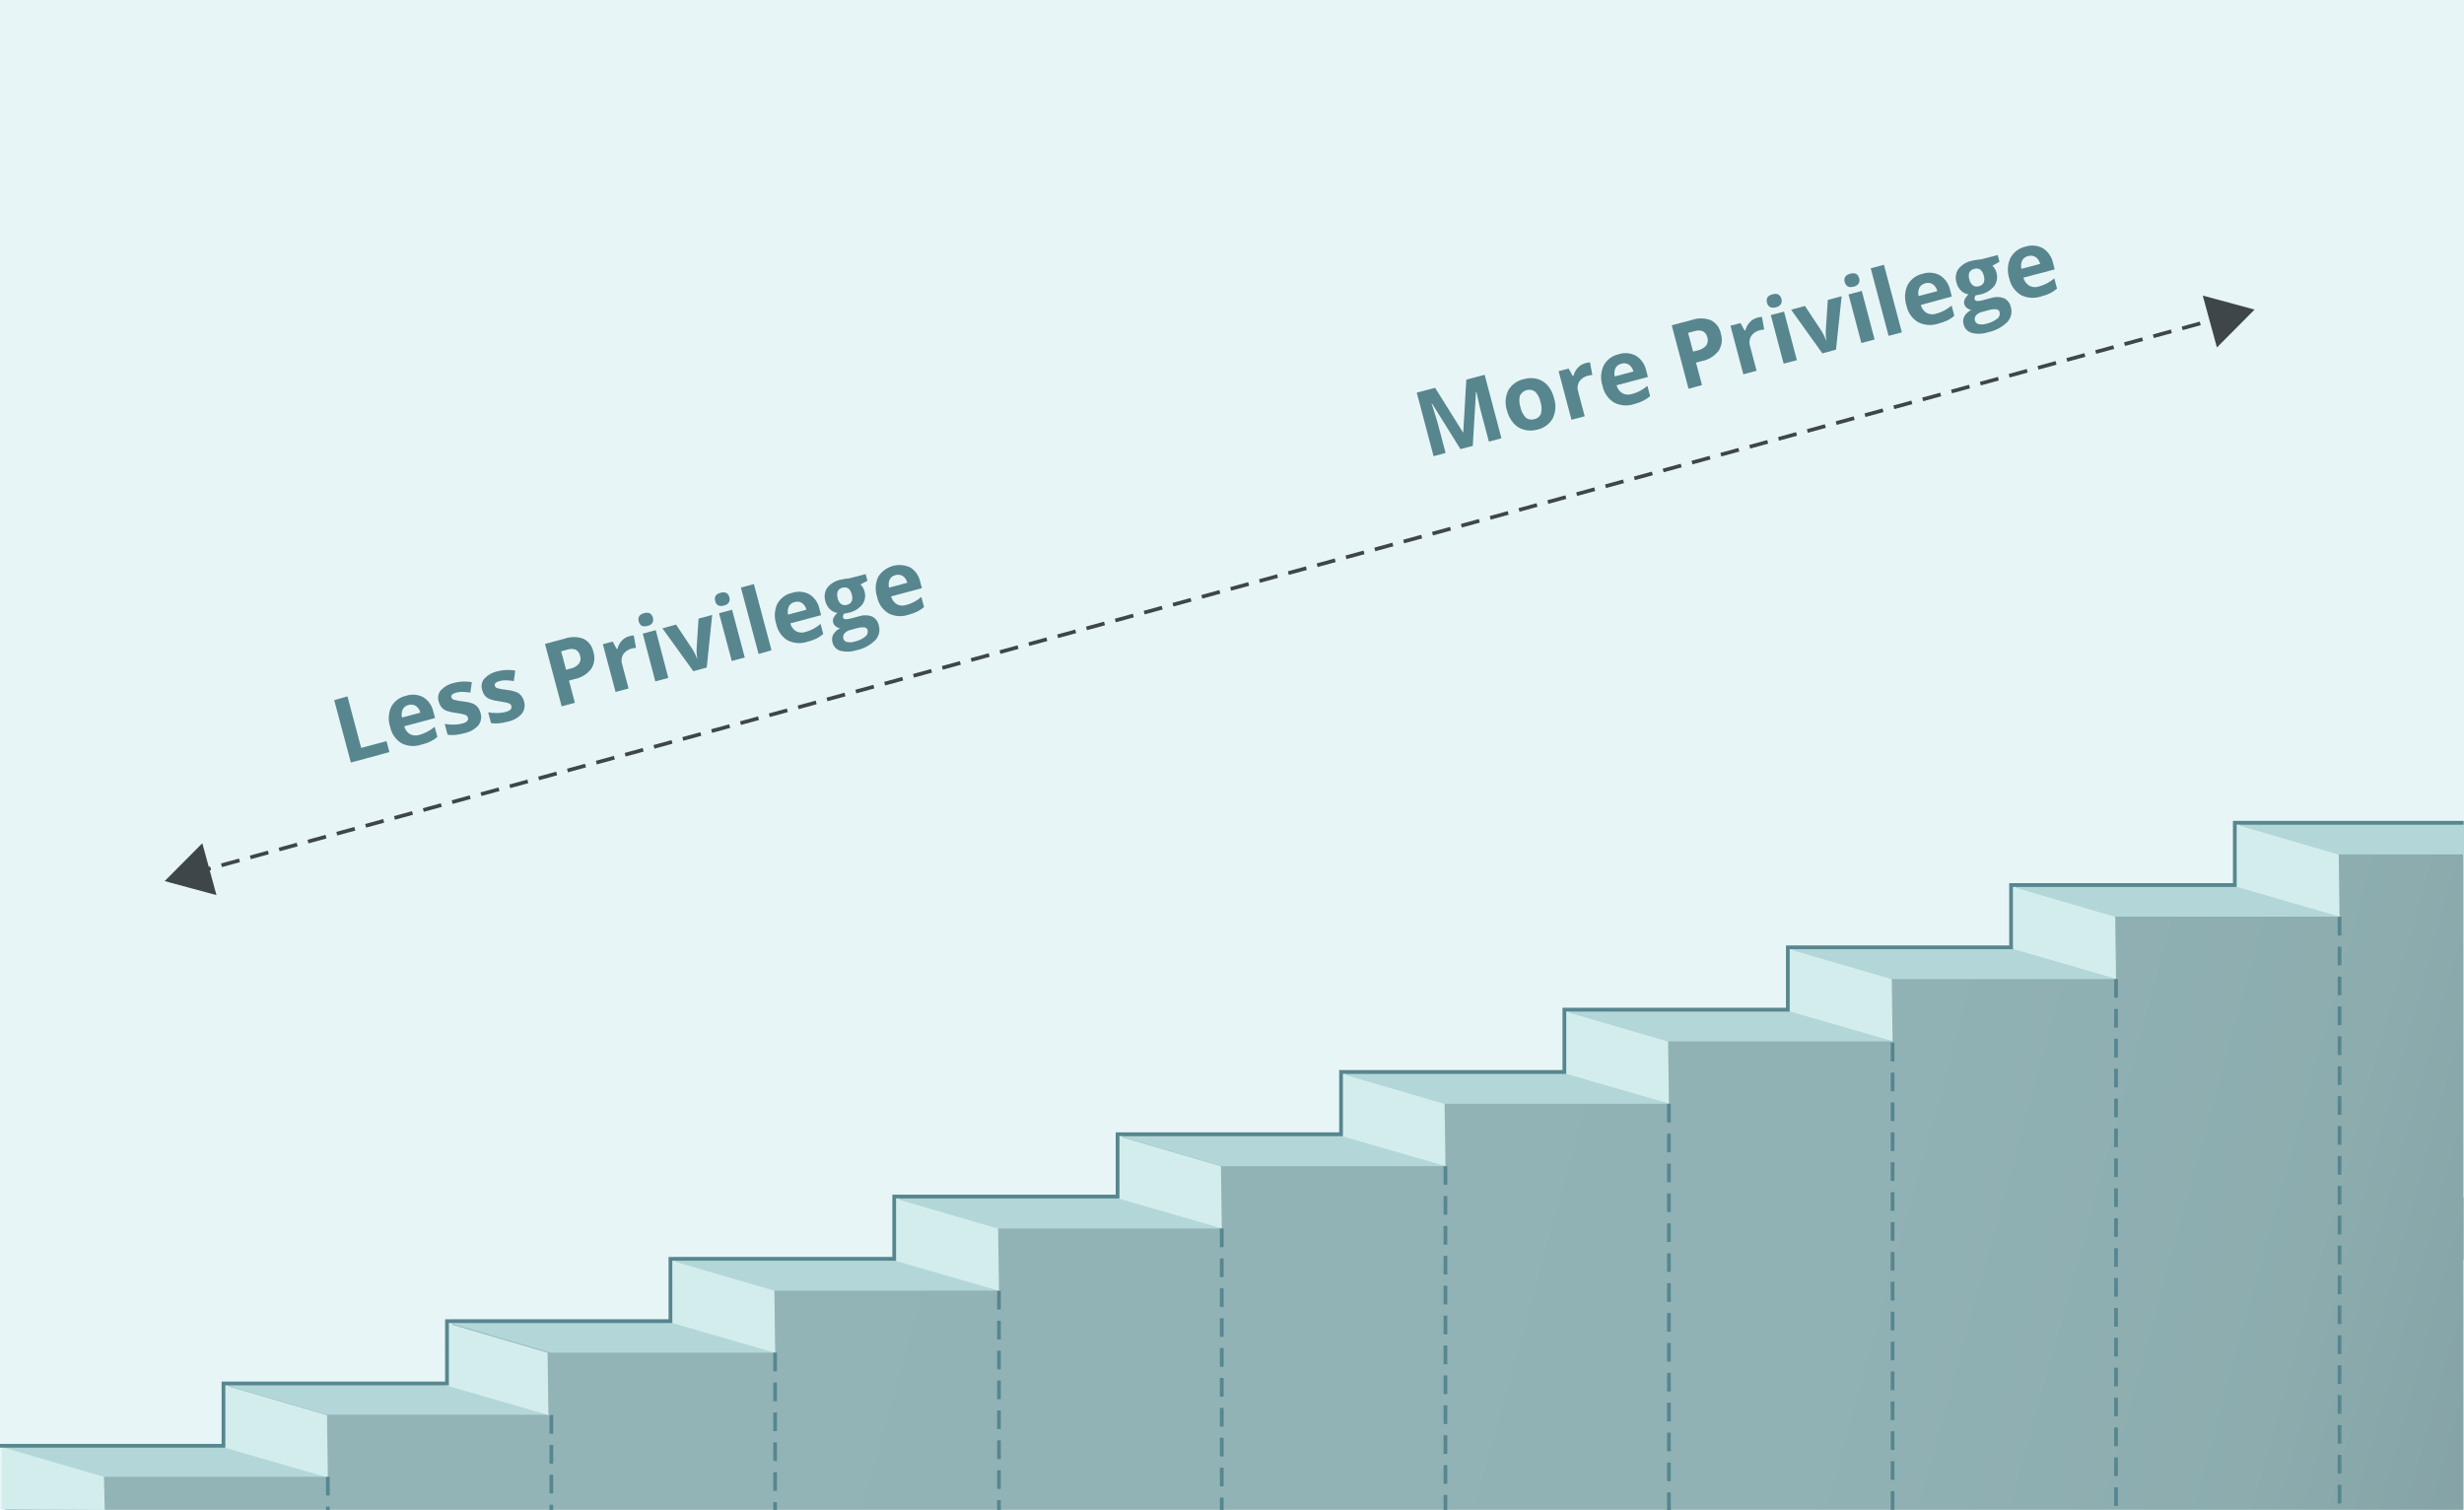
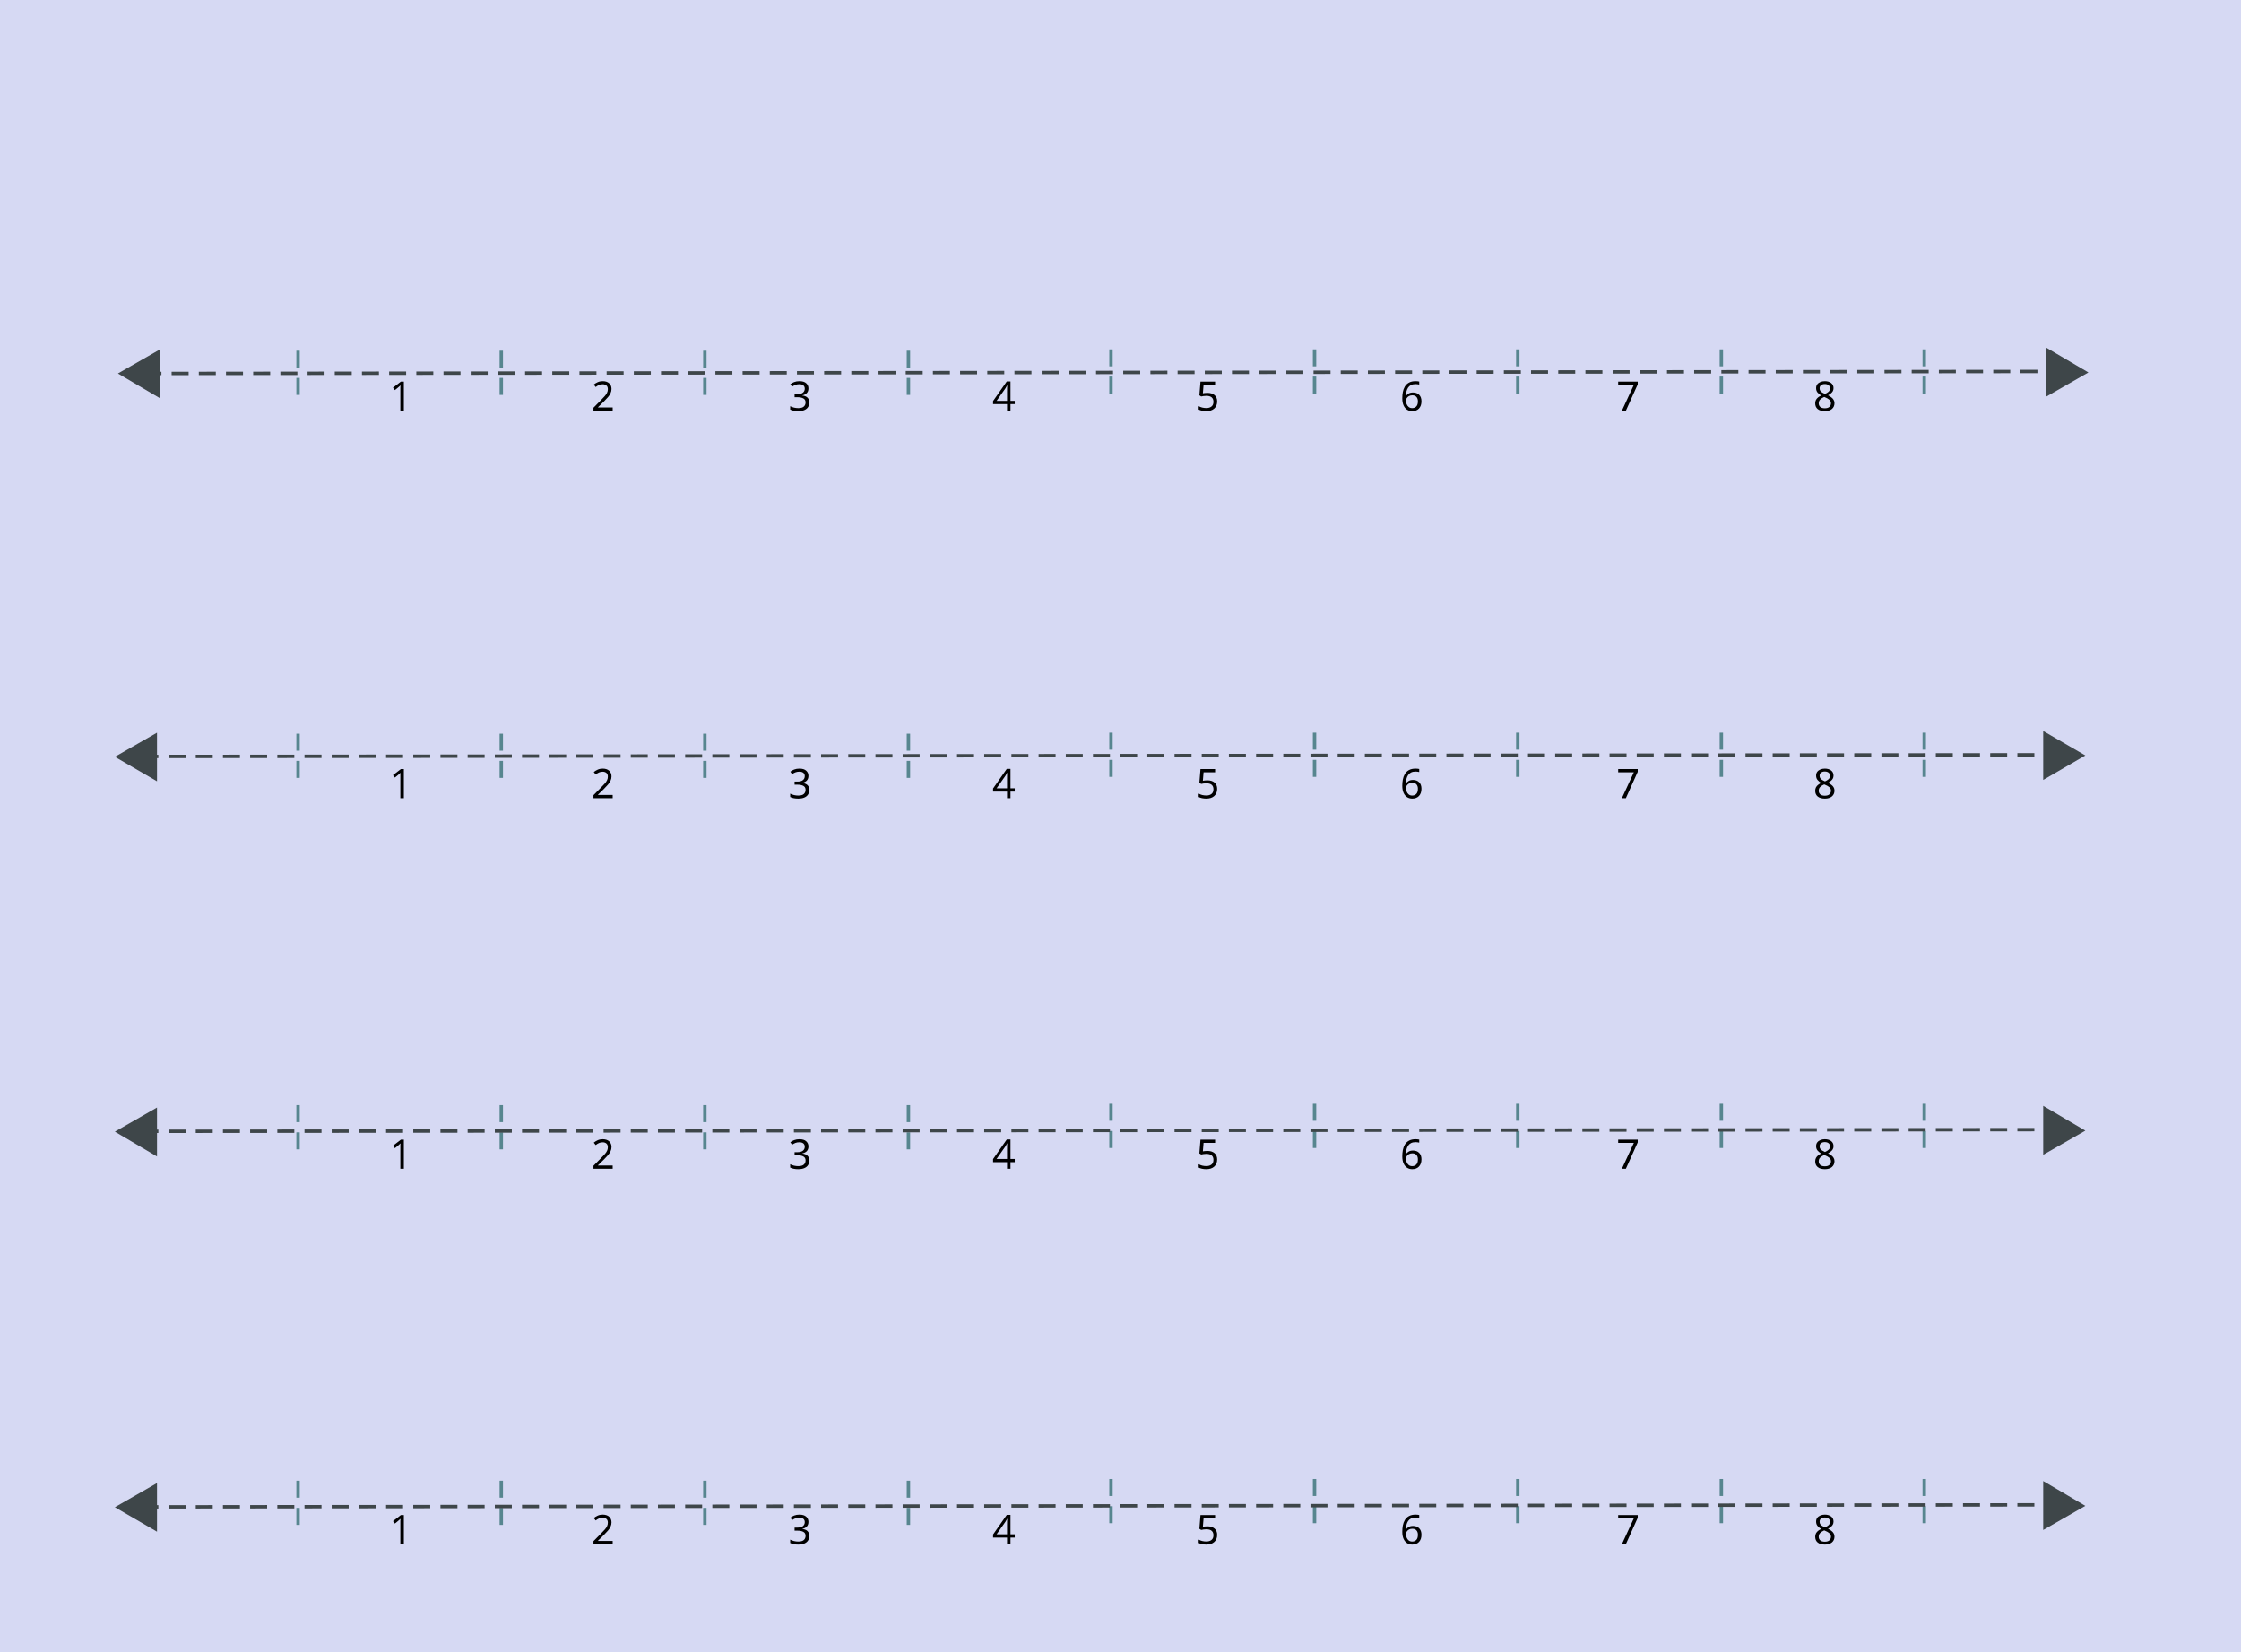
- <svg xmlns="http://www.w3.org/2000/svg" id="Layer_1" data-name="Layer 1" viewBox="0 0 659.36 404.04">
-   <defs>
-     <style>.cls-1{fill:#e8f5f6;}.cls-2,.cls-3,.cls-8,.cls-9{fill:none;stroke-miterlimit:10;}.cls-2,.cls-3{stroke:#3e4649;}.cls-3{stroke-dasharray:5 3;}.cls-4{fill:#3e4649;}.cls-5{fill:url(#linear-gradient);}.cls-6{fill:#b3d7d8;}.cls-7{fill:#d3eded;}.cls-8,.cls-9{stroke:#57868f;}.cls-8{stroke-dasharray:5 3;}.cls-10{fill:#57868f;}</style>
-     <linearGradient id="linear-gradient" x1="185.08" y1="272.21" x2="819.38" y2="446.93" gradientUnits="userSpaceOnUse">
-       <stop offset="0" stop-color="#93b4b7" />
-       <stop offset="0.48" stop-color="#91b2b5" />
-       <stop offset="0.66" stop-color="#8cacae" />
-       <stop offset="0.78" stop-color="#83a0a3" />
-       <stop offset="0.88" stop-color="#759092" />
-       <stop offset="0.96" stop-color="#647b7c" />
-       <stop offset="1" stop-color="#5a7070" />
-     </linearGradient>
-   </defs>
-   <rect class="cls-1" width="659.36" height="404.01" />
-   <line class="cls-2" x1="46.25" y1="235.1" x2="48.66" y2="234.44" />
-   <line class="cls-3" x1="51.55" y1="233.65" x2="597.79" y2="84.07" />
-   <line class="cls-2" x1="599.23" y1="83.67" x2="601.65" y2="83.01" />
-   <polygon class="cls-4" points="54.14 225.64 57.93 239.52 44.06 235.77 54.14 225.64" />
-   <polygon class="cls-4" points="593.24 92.98 589.45 79.09 603.32 82.84 593.24 92.98" />
-   <polygon class="cls-5" points="659.28 320.42 659.2 320.42 659.2 303.76 659.2 287.08 659.2 270.41 659.2 253.74 659.2 237.07 659.2 220.4 599.39 220.4 599.39 237.07 539.59 237.07 539.59 253.74 479.79 253.74 479.79 270.41 419.98 270.41 419.98 287.08 360.18 287.08 360.18 303.76 300.38 303.76 300.38 320.42 240.66 320.42 240.66 336.44 180.77 336.44 180.77 353.11 120.97 353.11 120.97 369.78 61.17 369.78 61.17 386.45 1.36 386.45 1.36 404.01 659.2 404.01 659.2 386.45 659.2 369.78 659.2 353.11 659.2 337.09 659.28 337.09 659.28 320.42" />
-   <polygon class="cls-6" points="478.87 253.99 506.18 261.98 566.25 261.98 538.67 253.99 478.87 253.99" />
-   <polygon class="cls-6" points="419.07 270.68 446.38 278.66 506.45 278.66 478.87 270.68 419.07 270.68" />
-   <polygon class="cls-6" points="359.21 287.37 386.53 295.35 446.6 295.35 419.02 287.37 359.21 287.37" />
-   <polygon class="cls-6" points="299.7 304.06 327.01 312.04 387.08 312.04 359.5 304.06 299.7 304.06" />
-   <polygon class="cls-6" points="239.74 320.75 267.05 328.73 327.12 328.73 299.54 320.75 239.74 320.75" />
-   <polygon class="cls-6" points="179.85 337.35 207.17 345.34 267.24 345.34 239.66 337.35 179.85 337.35" />
-   <polygon class="cls-6" points="120.04 353.97 147.35 361.95 207.42 361.95 179.84 353.97 120.04 353.97" />
-   <polygon class="cls-6" points="60.15 370.57 87.46 378.56 147.54 378.56 119.95 370.57 60.15 370.57" />
-   <polygon class="cls-6" points="0.3 387.18 27.61 395.16 87.68 395.16 60.1 387.18 0.3 387.18" />
-   <polygon class="cls-6" points="538.67 237.3 565.98 245.29 626.06 245.29 598.48 237.3 538.67 237.3" />
-   <polygon class="cls-6" points="598.48 220.65 625.79 228.63 659.36 228.63 659.36 220.65 598.48 220.65" />
-   <polygon class="cls-7" points="446.38 278.66 446.6 295.35 419.02 287.37 419.07 270.68 446.38 278.66" />
-   <polygon class="cls-7" points="506.23 261.98 506.45 278.66 478.87 270.68 478.92 253.99 506.23 261.98" />
-   <polygon class="cls-7" points="566.03 245.29 566.25 261.98 538.67 253.99 538.72 237.3 566.03 245.29" />
-   <polygon class="cls-7" points="625.84 228.63 626.06 245.32 598.48 237.34 598.52 220.65 625.84 228.63" />
-   <polygon class="cls-7" points="386.57 295.35 386.8 312.04 359.21 304.06 359.26 287.37 386.57 295.35" />
-   <polygon class="cls-7" points="326.72 312.04 326.94 328.73 299.36 320.75 299.41 304.06 326.72 312.04" />
-   <polygon class="cls-7" points="267.1 328.73 267.32 345.42 239.74 337.44 239.79 320.75 267.1 328.73" />
-   <polygon class="cls-7" points="207.22 345.34 207.44 362.02 179.85 354.04 179.9 337.35 207.22 345.34" />
-   <polygon class="cls-7" points="146.53 361.95 146.75 378.64 119.17 370.66 119.22 353.97 146.53 361.95" />
-   <polygon class="cls-7" points="87.51 378.68 87.73 395.37 60.15 387.39 60.2 370.7 87.51 378.68" />
-   <polygon class="cls-7" points="27.81 395.16 28.03 404.04 0.45 403.87 0.49 387.18 27.81 395.16" />
-   <line class="cls-8" x1="386.8" y1="312.04" x2="386.8" y2="404.04" />
-   <line class="cls-8" x1="326.94" y1="328.73" x2="326.94" y2="404.04" />
-   <line class="cls-8" x1="267.32" y1="345.42" x2="267.32" y2="404.04" />
-   <line class="cls-8" x1="207.42" y1="361.95" x2="207.42" y2="404.04" />
-   <line class="cls-8" x1="147.54" y1="378.64" x2="147.54" y2="404.04" />
-   <line class="cls-8" x1="87.73" y1="395.16" x2="87.73" y2="404.04" />
-   <line class="cls-8" x1="446.6" y1="295.35" x2="446.6" y2="405.86" />
-   <line class="cls-8" x1="506.45" y1="279" x2="506.45" y2="405.86" />
-   <line class="cls-8" x1="566.25" y1="261.98" x2="566.25" y2="405.86" />
-   <line class="cls-8" x1="626.06" y1="245.32" x2="626.06" y2="404.01" />
-   <polyline class="cls-9" points="0 386.87 59.8 386.87 59.8 370.19 119.61 370.19 119.61 353.52 179.41 353.52 179.41 336.85 239.29 336.85 239.29 320.17 299.06 320.17 299.06 303.5 358.86 303.5 358.86 286.83 418.62 286.83 418.62 270.16 478.42 270.16 478.42 253.49 538.16 253.49 538.16 236.82 598.03 236.82 598.03 220.15 659.28 220.15" />
-   <path class="cls-10" d="M93.89,204.05l-4.46-16.71,3.55-1,3.67,13.79,6.78-1.81.78,2.93Z" />
-   <path class="cls-10" d="M112.68,199.28a6.83,6.83,0,0,1-5.27-.41,6.71,6.71,0,0,1-3-4.36,7.41,7.41,0,0,1,.28-5.4,6,6,0,0,1,4-2.94,5.84,5.84,0,0,1,4.63.42,6,6,0,0,1,2.64,3.86l.45,1.69-8.24,2.2a3.47,3.47,0,0,0,1.5,2.09,3.22,3.22,0,0,0,2.53.22,9.75,9.75,0,0,0,2.12-.83,12.07,12.07,0,0,0,2-1.33l.72,2.69a8.17,8.17,0,0,1-1.78,1.2A11.87,11.87,0,0,1,112.68,199.28Zm-3.36-10.63a2.27,2.27,0,0,0-1.55,1.16,3.39,3.39,0,0,0-.19,2.19l4.9-1.3a3,3,0,0,0-1.21-1.82A2.37,2.37,0,0,0,109.32,188.65Z" />
-   <path class="cls-10" d="M128.57,190.74a3.64,3.64,0,0,1-.56,3.36,7,7,0,0,1-3.81,2.11,13.25,13.25,0,0,1-2.43.45,9.36,9.36,0,0,1-2-.06l-.77-2.88a12.83,12.83,0,0,0,2.39.18,8.89,8.89,0,0,0,2.23-.27c1.26-.33,1.8-.87,1.6-1.6a.93.93,0,0,0-.43-.6,3.67,3.67,0,0,0-1-.35c-.47-.11-1.08-.22-1.85-.32a10.67,10.67,0,0,1-2.47-.57,3.37,3.37,0,0,1-1.33-.94,4.07,4.07,0,0,1-.76-1.59,3.15,3.15,0,0,1,.62-3,6.6,6.6,0,0,1,3.5-1.93,11,11,0,0,1,4.76-.2l-.39,2.8c-.71-.1-1.37-.17-2-.2a6.2,6.2,0,0,0-1.77.19c-1,.28-1.47.69-1.32,1.25a1,1,0,0,0,.71.68,13.8,13.8,0,0,0,2.45.44,10.59,10.59,0,0,1,2.5.54,3.6,3.6,0,0,1,1.35.94A3.75,3.75,0,0,1,128.57,190.74Z" />
-   <path class="cls-10" d="M140.21,187.63a3.64,3.64,0,0,1-.57,3.36,6.9,6.9,0,0,1-3.81,2.12,13.25,13.25,0,0,1-2.43.45,9.26,9.26,0,0,1-2-.07l-.77-2.88a12.76,12.76,0,0,0,2.39.18,8.93,8.93,0,0,0,2.23-.26c1.26-.34,1.8-.87,1.6-1.6a.91.91,0,0,0-.43-.6,3.37,3.37,0,0,0-1-.35c-.47-.11-1.09-.22-1.85-.33a10.62,10.62,0,0,1-2.47-.56,3.3,3.3,0,0,1-1.33-.94,4.21,4.21,0,0,1-.76-1.59,3.14,3.14,0,0,1,.62-3,6.68,6.68,0,0,1,3.49-1.93,11,11,0,0,1,4.76-.19l-.38,2.8a19.06,19.06,0,0,0-2-.2,5.9,5.9,0,0,0-1.78.19c-1,.28-1.47.69-1.32,1.25a1,1,0,0,0,.72.68,14.11,14.11,0,0,0,2.45.43,10.41,10.41,0,0,1,2.49.55,3.45,3.45,0,0,1,1.35.94A3.78,3.78,0,0,1,140.21,187.63Z" />
-   <path class="cls-10" d="M158.78,174.43a5.3,5.3,0,0,1-.59,4.58,7.45,7.45,0,0,1-4.41,2.7l-1.52.41,1.58,5.94-3.54.95-4.46-16.71,5.34-1.43a7.34,7.34,0,0,1,5,.08A4.93,4.93,0,0,1,158.78,174.43Zm-7.3,4.79,1.17-.32a4,4,0,0,0,2.27-1.29,2.34,2.34,0,0,0,.31-2.1,2.4,2.4,0,0,0-1.17-1.66,3.37,3.37,0,0,0-2.29,0l-1.61.43Z" />
-   <path class="cls-10" d="M168.39,170.24a5.23,5.23,0,0,1,1.2-.21l.61,3.34a4.07,4.07,0,0,0-1.06.16,3.79,3.79,0,0,0-2.37,1.55,3.18,3.18,0,0,0-.29,2.65l1.73,6.5-3.48.93-3.41-12.78,2.64-.7,1.09,2,.17-.05a4.91,4.91,0,0,1,1.14-2.16A4.06,4.06,0,0,1,168.39,170.24Z" />
-   <path class="cls-10" d="M170.92,166.28c-.3-1.13.18-1.87,1.44-2.21s2,.06,2.35,1.2a1.72,1.72,0,0,1-.13,1.39,2.06,2.06,0,0,1-1.31.83C172,167.83,171.22,167.43,170.92,166.28Zm7.92,15.12-3.48.93L172,169.55l3.48-.93Z" />
-   <path class="cls-10" d="M185.54,179.61l-8.28-11.48,3.65-1,4.41,6.62a13.43,13.43,0,0,1,1.21,2.48l.07,0a11.33,11.33,0,0,1-.18-2.75l.51-7.94,3.65-1-1.46,14.08Z" />
-   <path class="cls-10" d="M191.38,160.83c-.3-1.14.18-1.88,1.44-2.21s2.05.06,2.35,1.19a1.72,1.72,0,0,1-.13,1.39,2,2,0,0,1-1.31.83C192.47,162.37,191.68,162,191.38,160.83Zm7.92,15.11-3.48.93-3.41-12.78,3.49-.93Z" />
-   <path class="cls-10" d="M206.45,174,203,175l-4.74-17.78,3.48-.93Z" />
-   <path class="cls-10" d="M216,171.74a6.85,6.85,0,0,1-5.28-.41,6.67,6.67,0,0,1-3-4.36,7.36,7.36,0,0,1,.28-5.4,6,6,0,0,1,4-2.94,5.83,5.83,0,0,1,4.63.42,6.08,6.08,0,0,1,2.65,3.86l.45,1.7-8.24,2.19a3.47,3.47,0,0,0,1.5,2.09,3.22,3.22,0,0,0,2.53.22,10.49,10.49,0,0,0,2.12-.82,11.68,11.68,0,0,0,1.94-1.34l.72,2.69a8.79,8.79,0,0,1-1.77,1.21A12.75,12.75,0,0,1,216,171.74Zm-3.36-10.63a2.28,2.28,0,0,0-1.55,1.16,3.33,3.33,0,0,0-.19,2.19l4.89-1.3a3,3,0,0,0-1.2-1.82A2.37,2.37,0,0,0,212.59,161.11Z" />
-   <path class="cls-10" d="M231.65,153.62l.47,1.78-1.86,1a3.64,3.64,0,0,1,1.06,1.78,4,4,0,0,1-.58,3.59,6.42,6.42,0,0,1-3.68,2.21l-.63.13-.53.08a1.19,1.19,0,0,0-.3,1.06c.14.5.84.58,2.12.24l2.18-.58a5.1,5.1,0,0,1,3.44.05,3.33,3.33,0,0,1,1.81,2.36,4.05,4.05,0,0,1-.94,4,10,10,0,0,1-5,2.67,7.73,7.73,0,0,1-4.33.16,3.07,3.07,0,0,1-2.11-2.24,2.8,2.8,0,0,1,.21-2.12,4.17,4.17,0,0,1,1.82-1.68,2.32,2.32,0,0,1-1.14-.5,1.84,1.84,0,0,1-.7-1,1.88,1.88,0,0,1,.1-1.33,5.08,5.08,0,0,1,1-1.28,3.61,3.61,0,0,1-2-1,4.43,4.43,0,0,1-1.19-2.11,4.16,4.16,0,0,1,.5-3.6,6.11,6.11,0,0,1,3.58-2.18,12.35,12.35,0,0,1,1.3-.24l1-.11Zm-6,17.22a1.28,1.28,0,0,0,1,.95,4,4,0,0,0,2.05-.11,7.1,7.1,0,0,0,2.8-1.29,1.66,1.66,0,0,0,.69-1.69,1,1,0,0,0-.9-.83,5.43,5.43,0,0,0-2,.24l-1.8.48a2.94,2.94,0,0,0-1.49.88A1.43,1.43,0,0,0,225.68,170.84Zm-1.51-10.74a2.75,2.75,0,0,0,.91,1.52,1.8,1.8,0,0,0,1.61.22,1.72,1.72,0,0,0,1.28-1,2.78,2.78,0,0,0,0-1.77c-.41-1.54-1.25-2.14-2.51-1.8S223.76,158.56,224.17,160.1Z" />
-   <path class="cls-10" d="M243,164.53a6.81,6.81,0,0,1-5.28-.42,6.64,6.64,0,0,1-3-4.36,7.28,7.28,0,0,1,.28-5.39,6.74,6.74,0,0,1,8.6-2.52,6,6,0,0,1,2.65,3.86l.45,1.69-8.25,2.2a3.52,3.52,0,0,0,1.5,2.08,3.2,3.2,0,0,0,2.54.22,9.85,9.85,0,0,0,2.11-.82,10.8,10.8,0,0,0,1.95-1.34l.72,2.7a8.35,8.35,0,0,1-1.77,1.2A13.39,13.39,0,0,1,243,164.53Zm-3.37-10.64a2.31,2.31,0,0,0-1.55,1.17,3.4,3.4,0,0,0-.18,2.19l4.89-1.31a3,3,0,0,0-1.21-1.81A2.37,2.37,0,0,0,239.64,153.89Z" />
-   <path class="cls-10" d="M390.81,120.18l-7.62-12.24-.1,0c.86,2.68,1.42,4.47,1.66,5.37l2.09,7.9-3.22.86-4.5-17,4.91-1.3,7.46,11.93.07,0,.82-14.12,4.91-1.3,4.49,17-3.36.89-2.12-8q-.15-.57-.33-1.32c-.12-.5-.42-1.83-.89-4l-.11,0-.86,14.47Z" />
-   <path class="cls-10" d="M415.86,106.58a7.2,7.2,0,0,1-.36,5.4,6.28,6.28,0,0,1-4.19,3,6.65,6.65,0,0,1-3.51,0,5.57,5.57,0,0,1-2.82-1.77,8.31,8.31,0,0,1-1.72-3.38,7.17,7.17,0,0,1,.36-5.39,6.28,6.28,0,0,1,4.2-3,6.8,6.8,0,0,1,3.52-.06,5.64,5.64,0,0,1,2.81,1.76A8,8,0,0,1,415.86,106.58Zm-9,2.38a5.74,5.74,0,0,0,1.4,2.75,2.38,2.38,0,0,0,2.33.44,2.32,2.32,0,0,0,1.78-1.52,5.76,5.76,0,0,0-.15-3.09,5.52,5.52,0,0,0-1.4-2.73,2.76,2.76,0,0,0-4.1,1.08A5.58,5.58,0,0,0,406.88,109Z" />
-   <path class="cls-10" d="M424.26,97.17a5.54,5.54,0,0,1,1.23-.21l.61,3.39a4.27,4.27,0,0,0-1.08.16,3.93,3.93,0,0,0-2.41,1.57,3.24,3.24,0,0,0-.3,2.69l1.75,6.62-3.54.93-3.44-13,2.68-.71,1.1,2,.18,0a5.16,5.16,0,0,1,1.16-2.19A4.15,4.15,0,0,1,424.26,97.17Z" />
-   <path class="cls-10" d="M437.26,108.14a6.92,6.92,0,0,1-5.36-.43,6.78,6.78,0,0,1-3.06-4.44,7.4,7.4,0,0,1,.3-5.48,6,6,0,0,1,4-3,5.92,5.92,0,0,1,4.7.44,6.12,6.12,0,0,1,2.68,3.92l.46,1.72-8.38,2.22a3.46,3.46,0,0,0,1.52,2.12,3.22,3.22,0,0,0,2.57.23,10,10,0,0,0,2.15-.83,11.13,11.13,0,0,0,2-1.36l.73,2.75a8.41,8.41,0,0,1-1.81,1.21A12.66,12.66,0,0,1,437.26,108.14Zm-3.39-10.81a2.33,2.33,0,0,0-1.58,1.18,3.42,3.42,0,0,0-.19,2.22l5-1.32a3.09,3.09,0,0,0-1.22-1.84A2.4,2.4,0,0,0,433.87,97.33Z" />
-   <path class="cls-10" d="M460.49,89.24a5.41,5.41,0,0,1-.6,4.65,7.62,7.62,0,0,1-4.5,2.74l-1.54.41,1.6,6-3.6,1-4.5-17,5.43-1.44a7.39,7.39,0,0,1,5.05.09A5,5,0,0,1,460.49,89.24Zm-7.42,4.85,1.18-.32a4.12,4.12,0,0,0,2.32-1.31,2.39,2.39,0,0,0,.32-2.13,2.46,2.46,0,0,0-1.19-1.69,3.37,3.37,0,0,0-2.33,0l-1.64.43Z" />
-   <path class="cls-10" d="M470.26,85a5.45,5.45,0,0,1,1.23-.21l.61,3.39a4.21,4.21,0,0,0-1.08.16,3.93,3.93,0,0,0-2.41,1.57,3.26,3.26,0,0,0-.3,2.7l1.75,6.61-3.55.94-3.44-13,2.69-.71,1.1,2,.17,0a5.07,5.07,0,0,1,1.17-2.19A4.15,4.15,0,0,1,470.26,85Z" />
-   <path class="cls-10" d="M472.84,81q-.45-1.74,1.47-2.25c1.29-.34,2.08.07,2.39,1.22a1.75,1.75,0,0,1-.14,1.42,2.09,2.09,0,0,1-1.33.84C474,82.56,473.15,82.15,472.84,81Zm8,15.37-3.54.94-3.44-13,3.55-.93Z" />
-   <path class="cls-10" d="M487.67,94.56l-8.38-11.69,3.7-1,4.47,6.74a13.85,13.85,0,0,1,1.23,2.52h.07a11.76,11.76,0,0,1-.18-2.8l.54-8.07,3.7-1-1.51,14.3Z" />
-   <path class="cls-10" d="M493.64,75.48c-.3-1.15.19-1.9,1.47-2.24s2.09.07,2.39,1.22a1.73,1.73,0,0,1-.14,1.41,2.09,2.09,0,0,1-1.33.84C494.75,77.05,494,76.64,493.64,75.48Zm8,15.37-3.54.94-3.44-13,3.55-.94Z" />
-   <path class="cls-10" d="M508.93,88.93l-3.55.94L500.6,71.79l3.54-.94Z" />
-   <path class="cls-10" d="M518.59,86.63a7,7,0,0,1-5.36-.44,6.76,6.76,0,0,1-3.07-4.43,7.53,7.53,0,0,1,.3-5.49,6,6,0,0,1,4-3,5.9,5.9,0,0,1,4.71.43,6.18,6.18,0,0,1,2.68,3.93l.45,1.72L514,81.6a3.56,3.56,0,0,0,1.52,2.12,3.23,3.23,0,0,0,2.57.22,9.59,9.59,0,0,0,2.16-.83,11.81,11.81,0,0,0,2-1.35l.72,2.74a9,9,0,0,1-1.8,1.22A13.85,13.85,0,0,1,518.59,86.63Zm-3.4-10.82A2.31,2.31,0,0,0,513.62,77a3.35,3.35,0,0,0-.2,2.22l5-1.31a3,3,0,0,0-1.22-1.85A2.4,2.4,0,0,0,515.19,75.81Z" />
-   <path class="cls-10" d="M534.58,68.25l.47,1.8-1.89,1.06a3.67,3.67,0,0,1,1.07,1.8,4.1,4.1,0,0,1-.59,3.65,6.62,6.62,0,0,1-3.74,2.24l-.65.13-.54.08a1.23,1.23,0,0,0-.3,1.08c.13.51.85.59,2.15.25l2.21-.59a5.17,5.17,0,0,1,3.51.06,3.39,3.39,0,0,1,1.83,2.4,4.12,4.12,0,0,1-1,4,10.24,10.24,0,0,1-5.12,2.7,7.77,7.77,0,0,1-4.4.15,3.09,3.09,0,0,1-2.14-2.27,2.86,2.86,0,0,1,.21-2.16,4.35,4.35,0,0,1,1.85-1.7,2.28,2.28,0,0,1-1.15-.51,1.85,1.85,0,0,1-.71-1,1.88,1.88,0,0,1,.11-1.35,5.2,5.2,0,0,1,1-1.3,3.53,3.53,0,0,1-2-1,4.43,4.43,0,0,1-1.21-2.14,4.25,4.25,0,0,1,.51-3.66,6.21,6.21,0,0,1,3.65-2.2,10.09,10.09,0,0,1,1.32-.25l1-.11Zm-6.11,17.48a1.32,1.32,0,0,0,1,1,4,4,0,0,0,2.08-.1,7.43,7.43,0,0,0,2.85-1.31,1.65,1.65,0,0,0,.7-1.72,1,1,0,0,0-.91-.84,5.61,5.61,0,0,0-2.05.24l-1.83.49a2.85,2.85,0,0,0-1.51.89A1.47,1.47,0,0,0,528.47,85.73ZM527,74.81a2.77,2.77,0,0,0,.93,1.55,1.8,1.8,0,0,0,1.63.22,1.75,1.75,0,0,0,1.3-1,2.87,2.87,0,0,0,0-1.8q-.63-2.34-2.55-1.83C527,72.29,526.55,73.25,527,74.81Z" />
-   <path class="cls-10" d="M546.1,79.35a6.94,6.94,0,0,1-5.37-.44,6.78,6.78,0,0,1-3.06-4.43A7.4,7.4,0,0,1,538,69a6,6,0,0,1,4-3,5.92,5.92,0,0,1,4.7.43,6.17,6.17,0,0,1,2.68,3.93l.46,1.72-8.38,2.22A3.52,3.52,0,0,0,543,76.44a3.27,3.27,0,0,0,2.57.23,10.88,10.88,0,0,0,2.16-.83,11.44,11.44,0,0,0,2-1.36l.73,2.74a8.64,8.64,0,0,1-1.8,1.22A13.14,13.14,0,0,1,546.1,79.35Zm-3.4-10.82a2.34,2.34,0,0,0-1.58,1.19,3.41,3.41,0,0,0-.19,2.22l5-1.32a3.07,3.07,0,0,0-1.22-1.85A2.44,2.44,0,0,0,542.7,68.53Z" />
+ <svg xmlns="http://www.w3.org/2000/svg" version="1.1" id="Layer_1" x="0px" y="0px" viewBox="0 0 659.4 486" style="enable-background:new 0 0 659.4 486;" xml:space="preserve">
+   <style type="text/css">
+ 	.st0{opacity:0.35;fill:#8991DC;enable-background:new    ;}
+ 	.st1{fill:none;stroke:#57868F;stroke-miterlimit:10;stroke-dasharray:5,3;}
+ 	.st2{fill:none;stroke:#3E4649;stroke-miterlimit:10;}
+ 	.st3{fill:none;stroke:#3E4649;stroke-miterlimit:10;stroke-dasharray:5,3;}
+ 	.st4{fill:#3E4649;}
+ 	.st5{font-family:'MyriadPro-Regular';}
+ 	.st6{font-size:12px;}
+ </style>
+   <rect class="st0" width="659.4" height="487.2" />
+   <g>
+     <g>
+       <g>
+         <line class="st1" x1="386.8" y1="102.8" x2="386.8" y2="116" />
+         <line class="st1" x1="326.9" y1="102.8" x2="326.9" y2="116" />
+         <line class="st1" x1="267.3" y1="103.2" x2="267.3" y2="116.3" />
+         <line class="st1" x1="207.4" y1="103.2" x2="207.4" y2="116.3" />
+         <line class="st1" x1="147.5" y1="103.2" x2="147.5" y2="116.3" />
+         <line class="st1" x1="87.7" y1="103.2" x2="87.7" y2="116.3" />
+         <line class="st1" x1="446.6" y1="102.8" x2="446.6" y2="116.7" />
+         <line class="st1" x1="506.5" y1="102.8" x2="506.5" y2="116" />
+         <line class="st1" x1="566.2" y1="102.8" x2="566.2" y2="116" />
+       </g>
+       <g>
+         <line class="st2" x1="37" y1="109.9" x2="39.5" y2="109.9" />
+         <line class="st3" x1="42.5" y1="109.9" x2="608.8" y2="109.3" />
+         <line class="st2" x1="610.3" y1="109.3" x2="612.8" y2="109.3" />
+         <polygon class="st4" points="47.1,102.8 47.1,117.2 34.7,109.9    " />
+         <polygon class="st4" points="602.1,116.7 602.1,102.3 614.5,109.6    " />
+       </g>
+     </g>
+     <text transform="matrix(1 0 0 1 114.5654 120.8478)" class="st5 st6">1</text>
+     <text transform="matrix(1 0 0 1 174.0435 120.8478)" class="st5 st6">2</text>
+     <text transform="matrix(1 0 0 1 231.9565 120.8478)" class="st5 st6">3</text>
+     <text transform="matrix(1 0 0 1 291.9565 120.8478)" class="st5 st6">4</text>
+     <text transform="matrix(1 0 0 1 351.9565 120.8478)" class="st5 st6">5</text>
+     <text transform="matrix(1 0 0 1 411.9565 120.8478)" class="st5 st6">6</text>
+     <text transform="matrix(1 0 0 1 475.6089 120.8478)" class="st5 st6">7</text>
+     <text transform="matrix(1 0 0 1 533.522 120.8478)" class="st5 st6">8</text>
+   </g>
+   <g>
+     <g>
+       <g>
+         <line class="st1" x1="386.8" y1="215.6" x2="386.8" y2="228.7" />
+         <line class="st1" x1="326.9" y1="215.6" x2="326.9" y2="228.7" />
+         <line class="st1" x1="267.3" y1="215.9" x2="267.3" y2="229.1" />
+         <line class="st1" x1="207.4" y1="215.9" x2="207.4" y2="229.1" />
+         <line class="st1" x1="147.5" y1="215.9" x2="147.5" y2="229.1" />
+         <line class="st1" x1="87.7" y1="215.9" x2="87.7" y2="229.1" />
+         <line class="st1" x1="446.6" y1="215.6" x2="446.6" y2="229.5" />
+         <line class="st1" x1="506.5" y1="215.6" x2="506.5" y2="228.7" />
+         <line class="st1" x1="566.2" y1="215.6" x2="566.2" y2="228.7" />
+       </g>
+       <g>
+         <line class="st2" x1="36.1" y1="222.6" x2="38.6" y2="222.6" />
+         <line class="st3" x1="41.6" y1="222.6" x2="607.9" y2="222.1" />
+         <line class="st2" x1="609.4" y1="222" x2="611.9" y2="222" />
+         <polygon class="st4" points="46.2,215.6 46.2,229.9 33.8,222.7    " />
+         <polygon class="st4" points="601.2,229.5 601.2,215.1 613.6,222.3    " />
+       </g>
+     </g>
+     <text transform="matrix(1 0 0 1 114.5654 234.8646)" class="st5 st6">1</text>
+     <text transform="matrix(1 0 0 1 174.0435 234.8646)" class="st5 st6">2</text>
+     <text transform="matrix(1 0 0 1 231.9565 234.8646)" class="st5 st6">3</text>
+     <text transform="matrix(1 0 0 1 291.9565 234.8646)" class="st5 st6">4</text>
+     <text transform="matrix(1 0 0 1 351.9565 234.8646)" class="st5 st6">5</text>
+     <text transform="matrix(1 0 0 1 411.9565 234.8646)" class="st5 st6">6</text>
+     <text transform="matrix(1 0 0 1 475.6089 234.8646)" class="st5 st6">7</text>
+     <text transform="matrix(1 0 0 1 533.522 234.8646)" class="st5 st6">8</text>
+   </g>
+   <g>
+     <g>
+       <g>
+         <line class="st1" x1="386.8" y1="324.8" x2="386.8" y2="339" />
+         <line class="st1" x1="326.9" y1="324.8" x2="326.9" y2="339" />
+         <line class="st1" x1="267.3" y1="325.2" x2="267.3" y2="339.4" />
+         <line class="st1" x1="207.4" y1="325.2" x2="207.4" y2="339.4" />
+         <line class="st1" x1="147.5" y1="325.2" x2="147.5" y2="339.4" />
+         <line class="st1" x1="87.7" y1="325.2" x2="87.7" y2="339.4" />
+         <line class="st1" x1="446.6" y1="324.8" x2="446.6" y2="339.8" />
+         <line class="st1" x1="506.5" y1="324.8" x2="506.5" y2="339" />
+         <line class="st1" x1="566.2" y1="324.8" x2="566.2" y2="339" />
+       </g>
+       <g>
+         <line class="st2" x1="36.1" y1="332.9" x2="38.6" y2="332.9" />
+         <line class="st3" x1="41.6" y1="332.9" x2="607.9" y2="332.4" />
+         <line class="st2" x1="609.4" y1="332.4" x2="611.9" y2="332.4" />
+         <polygon class="st4" points="46.2,325.9 46.2,340.3 33.8,333    " />
+         <polygon class="st4" points="601.2,339.8 601.2,325.4 613.6,332.7    " />
+       </g>
+     </g>
+     <text transform="matrix(1 0 0 1 114.5654 343.9083)" class="st5 st6">1</text>
+     <text transform="matrix(1 0 0 1 174.0435 343.9083)" class="st5 st6">2</text>
+     <text transform="matrix(1 0 0 1 231.9565 343.9083)" class="st5 st6">3</text>
+     <text transform="matrix(1 0 0 1 291.9565 343.9083)" class="st5 st6">4</text>
+     <text transform="matrix(1 0 0 1 351.9565 343.9083)" class="st5 st6">5</text>
+     <text transform="matrix(1 0 0 1 411.9565 343.9083)" class="st5 st6">6</text>
+     <text transform="matrix(1 0 0 1 475.6089 343.9083)" class="st5 st6">7</text>
+     <text transform="matrix(1 0 0 1 533.522 343.9083)" class="st5 st6">8</text>
+   </g>
+   <g>
+     <g>
+       <g>
+         <line class="st1" x1="386.8" y1="435.2" x2="386.8" y2="449.4" />
+         <line class="st1" x1="326.9" y1="435.2" x2="326.9" y2="449.4" />
+         <line class="st1" x1="267.3" y1="435.7" x2="267.3" y2="449.8" />
+         <line class="st1" x1="207.4" y1="435.7" x2="207.4" y2="449.8" />
+         <line class="st1" x1="147.5" y1="435.7" x2="147.5" y2="449.8" />
+         <line class="st1" x1="87.7" y1="435.7" x2="87.7" y2="449.8" />
+         <line class="st1" x1="446.6" y1="435.2" x2="446.6" y2="450.2" />
+         <line class="st1" x1="506.5" y1="435.2" x2="506.5" y2="449.4" />
+         <line class="st1" x1="566.2" y1="435.2" x2="566.2" y2="449.4" />
+       </g>
+       <g>
+         <line class="st2" x1="36.1" y1="443.4" x2="38.6" y2="443.4" />
+         <line class="st3" x1="41.6" y1="443.4" x2="607.9" y2="442.8" />
+         <line class="st2" x1="609.4" y1="442.8" x2="611.9" y2="442.8" />
+         <polygon class="st4" points="46.2,436.4 46.2,450.7 33.8,443.5    " />
+         <polygon class="st4" points="601.2,450.2 601.2,435.8 613.6,443.1    " />
+       </g>
+     </g>
+     <text transform="matrix(1 0 0 1 114.5654 454.3683)" class="st5 st6">1</text>
+     <text transform="matrix(1 0 0 1 174.0435 454.3683)" class="st5 st6">2</text>
+     <text transform="matrix(1 0 0 1 231.9565 454.3683)" class="st5 st6">3</text>
+     <text transform="matrix(1 0 0 1 291.9565 454.3683)" class="st5 st6">4</text>
+     <text transform="matrix(1 0 0 1 351.9565 454.3683)" class="st5 st6">5</text>
+     <text transform="matrix(1 0 0 1 411.9565 454.3683)" class="st5 st6">6</text>
+     <text transform="matrix(1 0 0 1 475.6089 454.3683)" class="st5 st6">7</text>
+     <text transform="matrix(1 0 0 1 533.522 454.3683)" class="st5 st6">8</text>
+   </g>
</svg>
